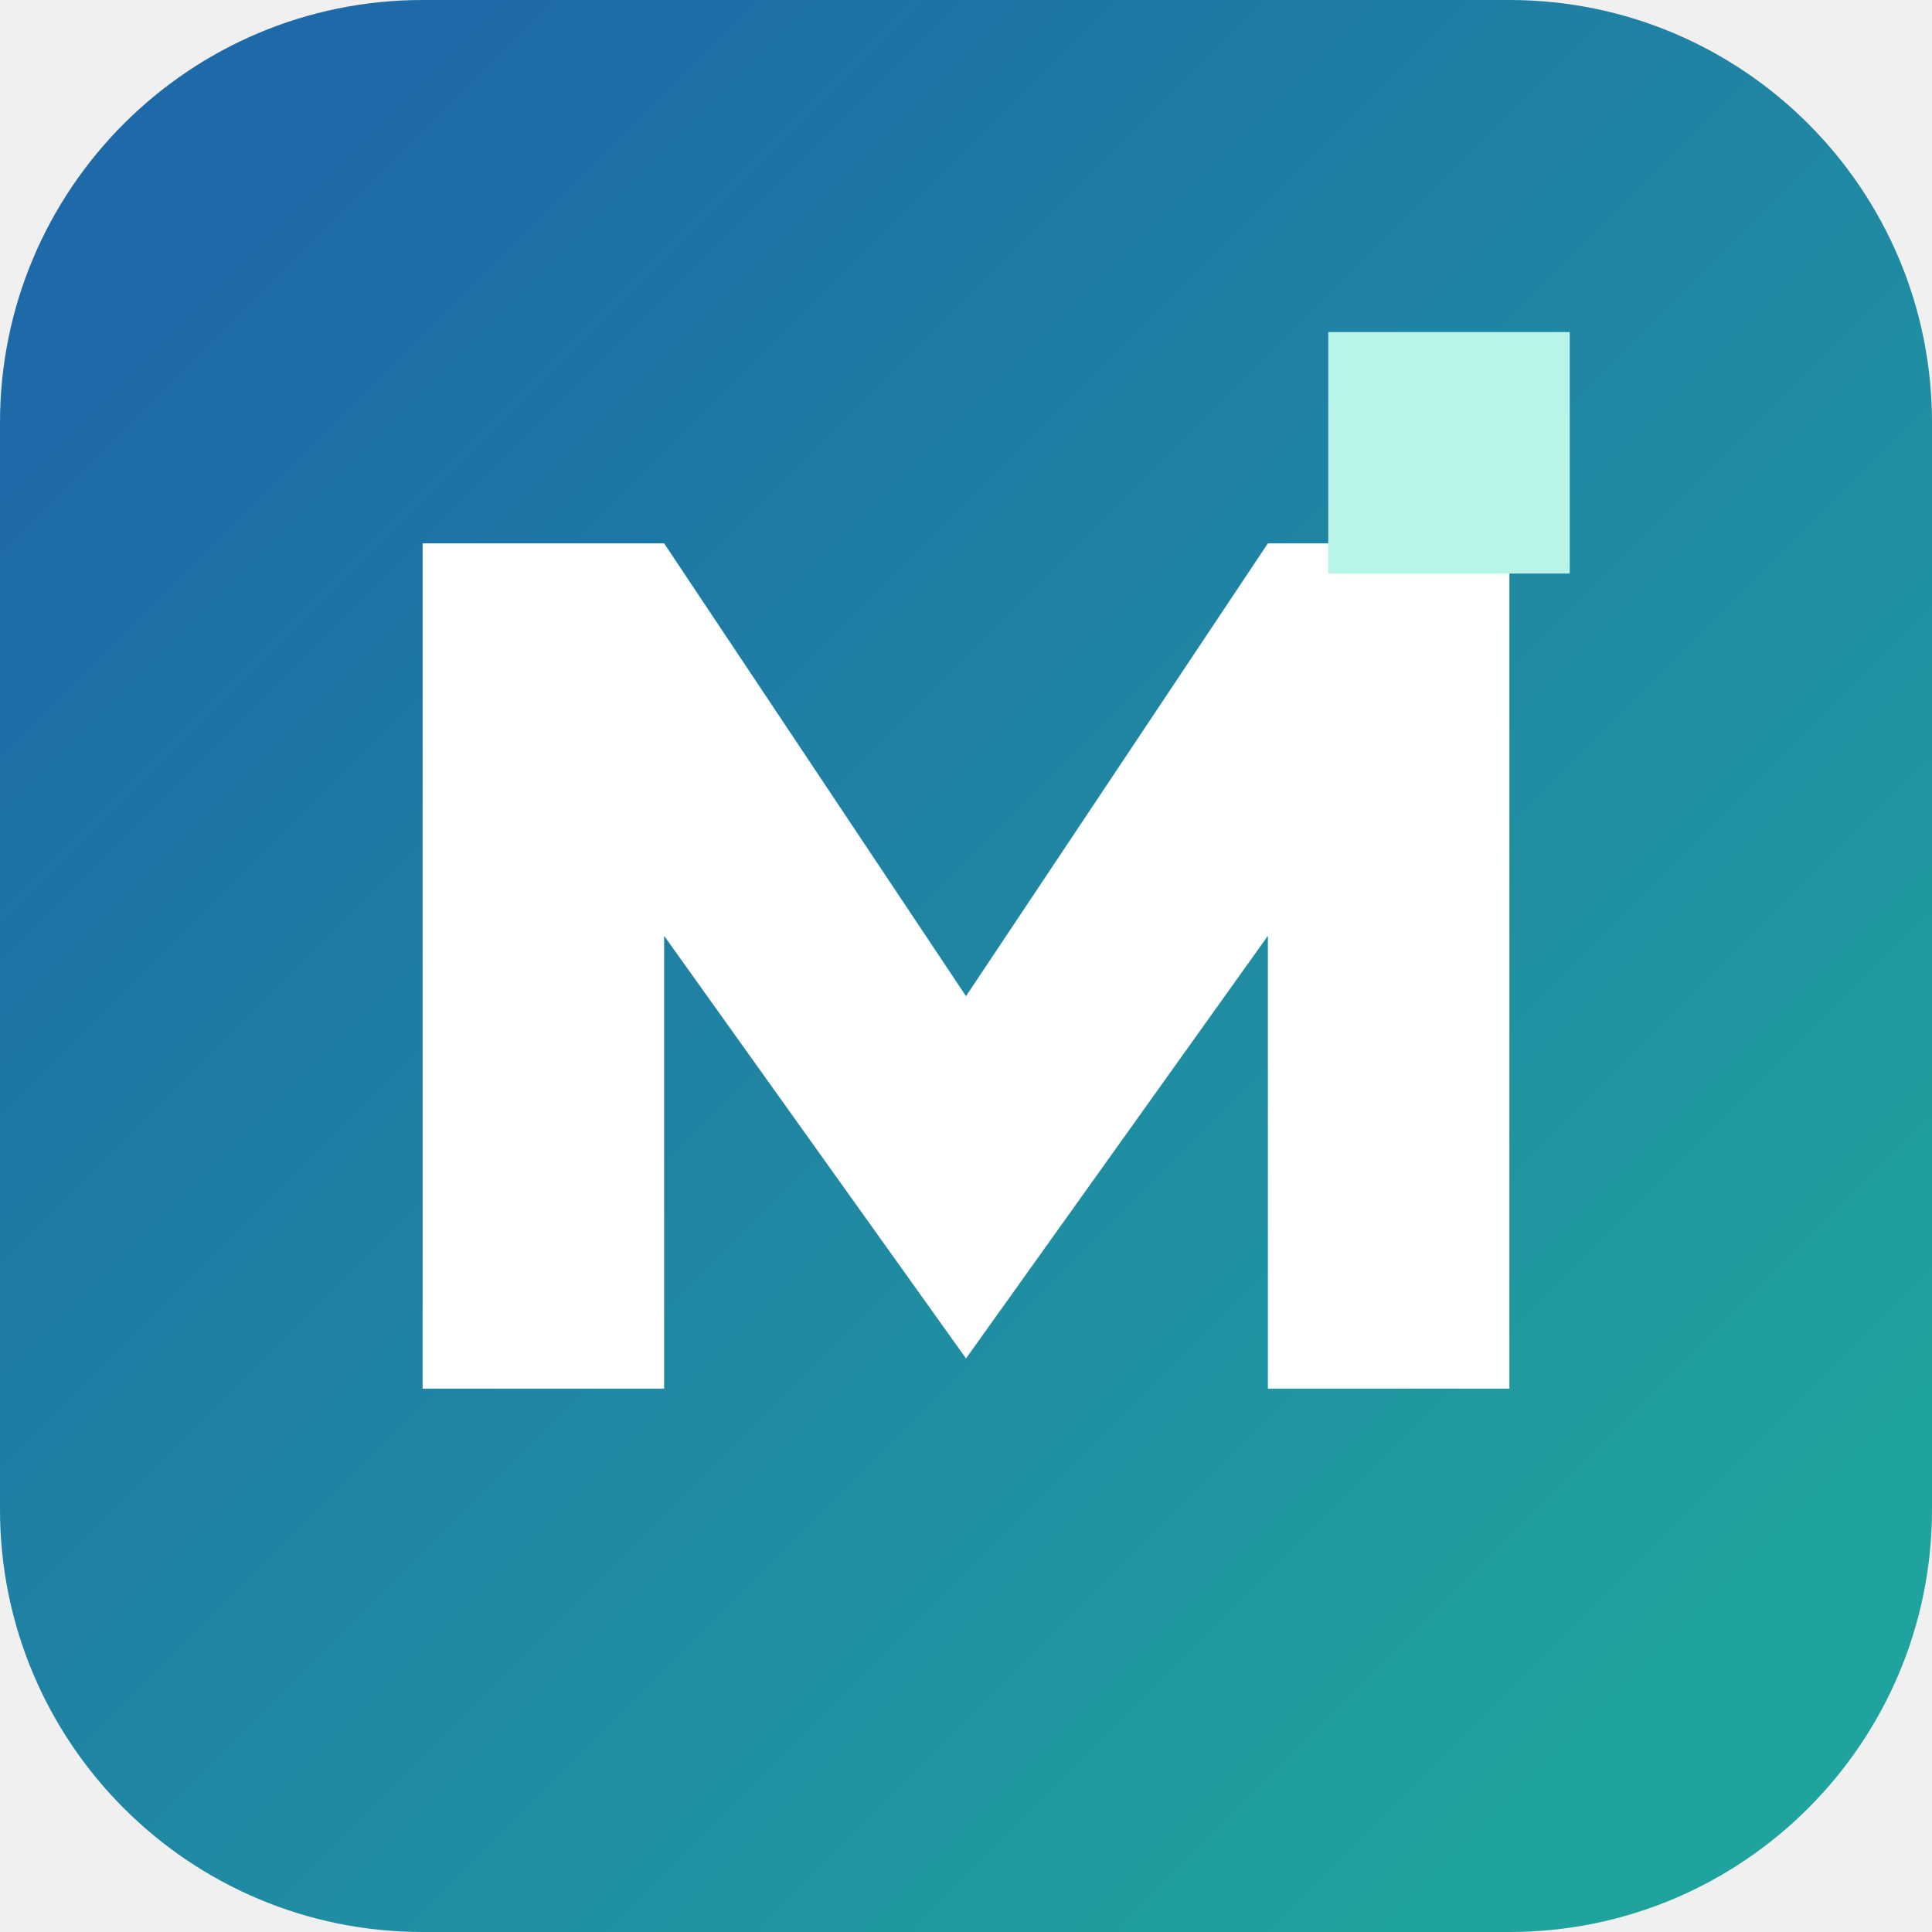
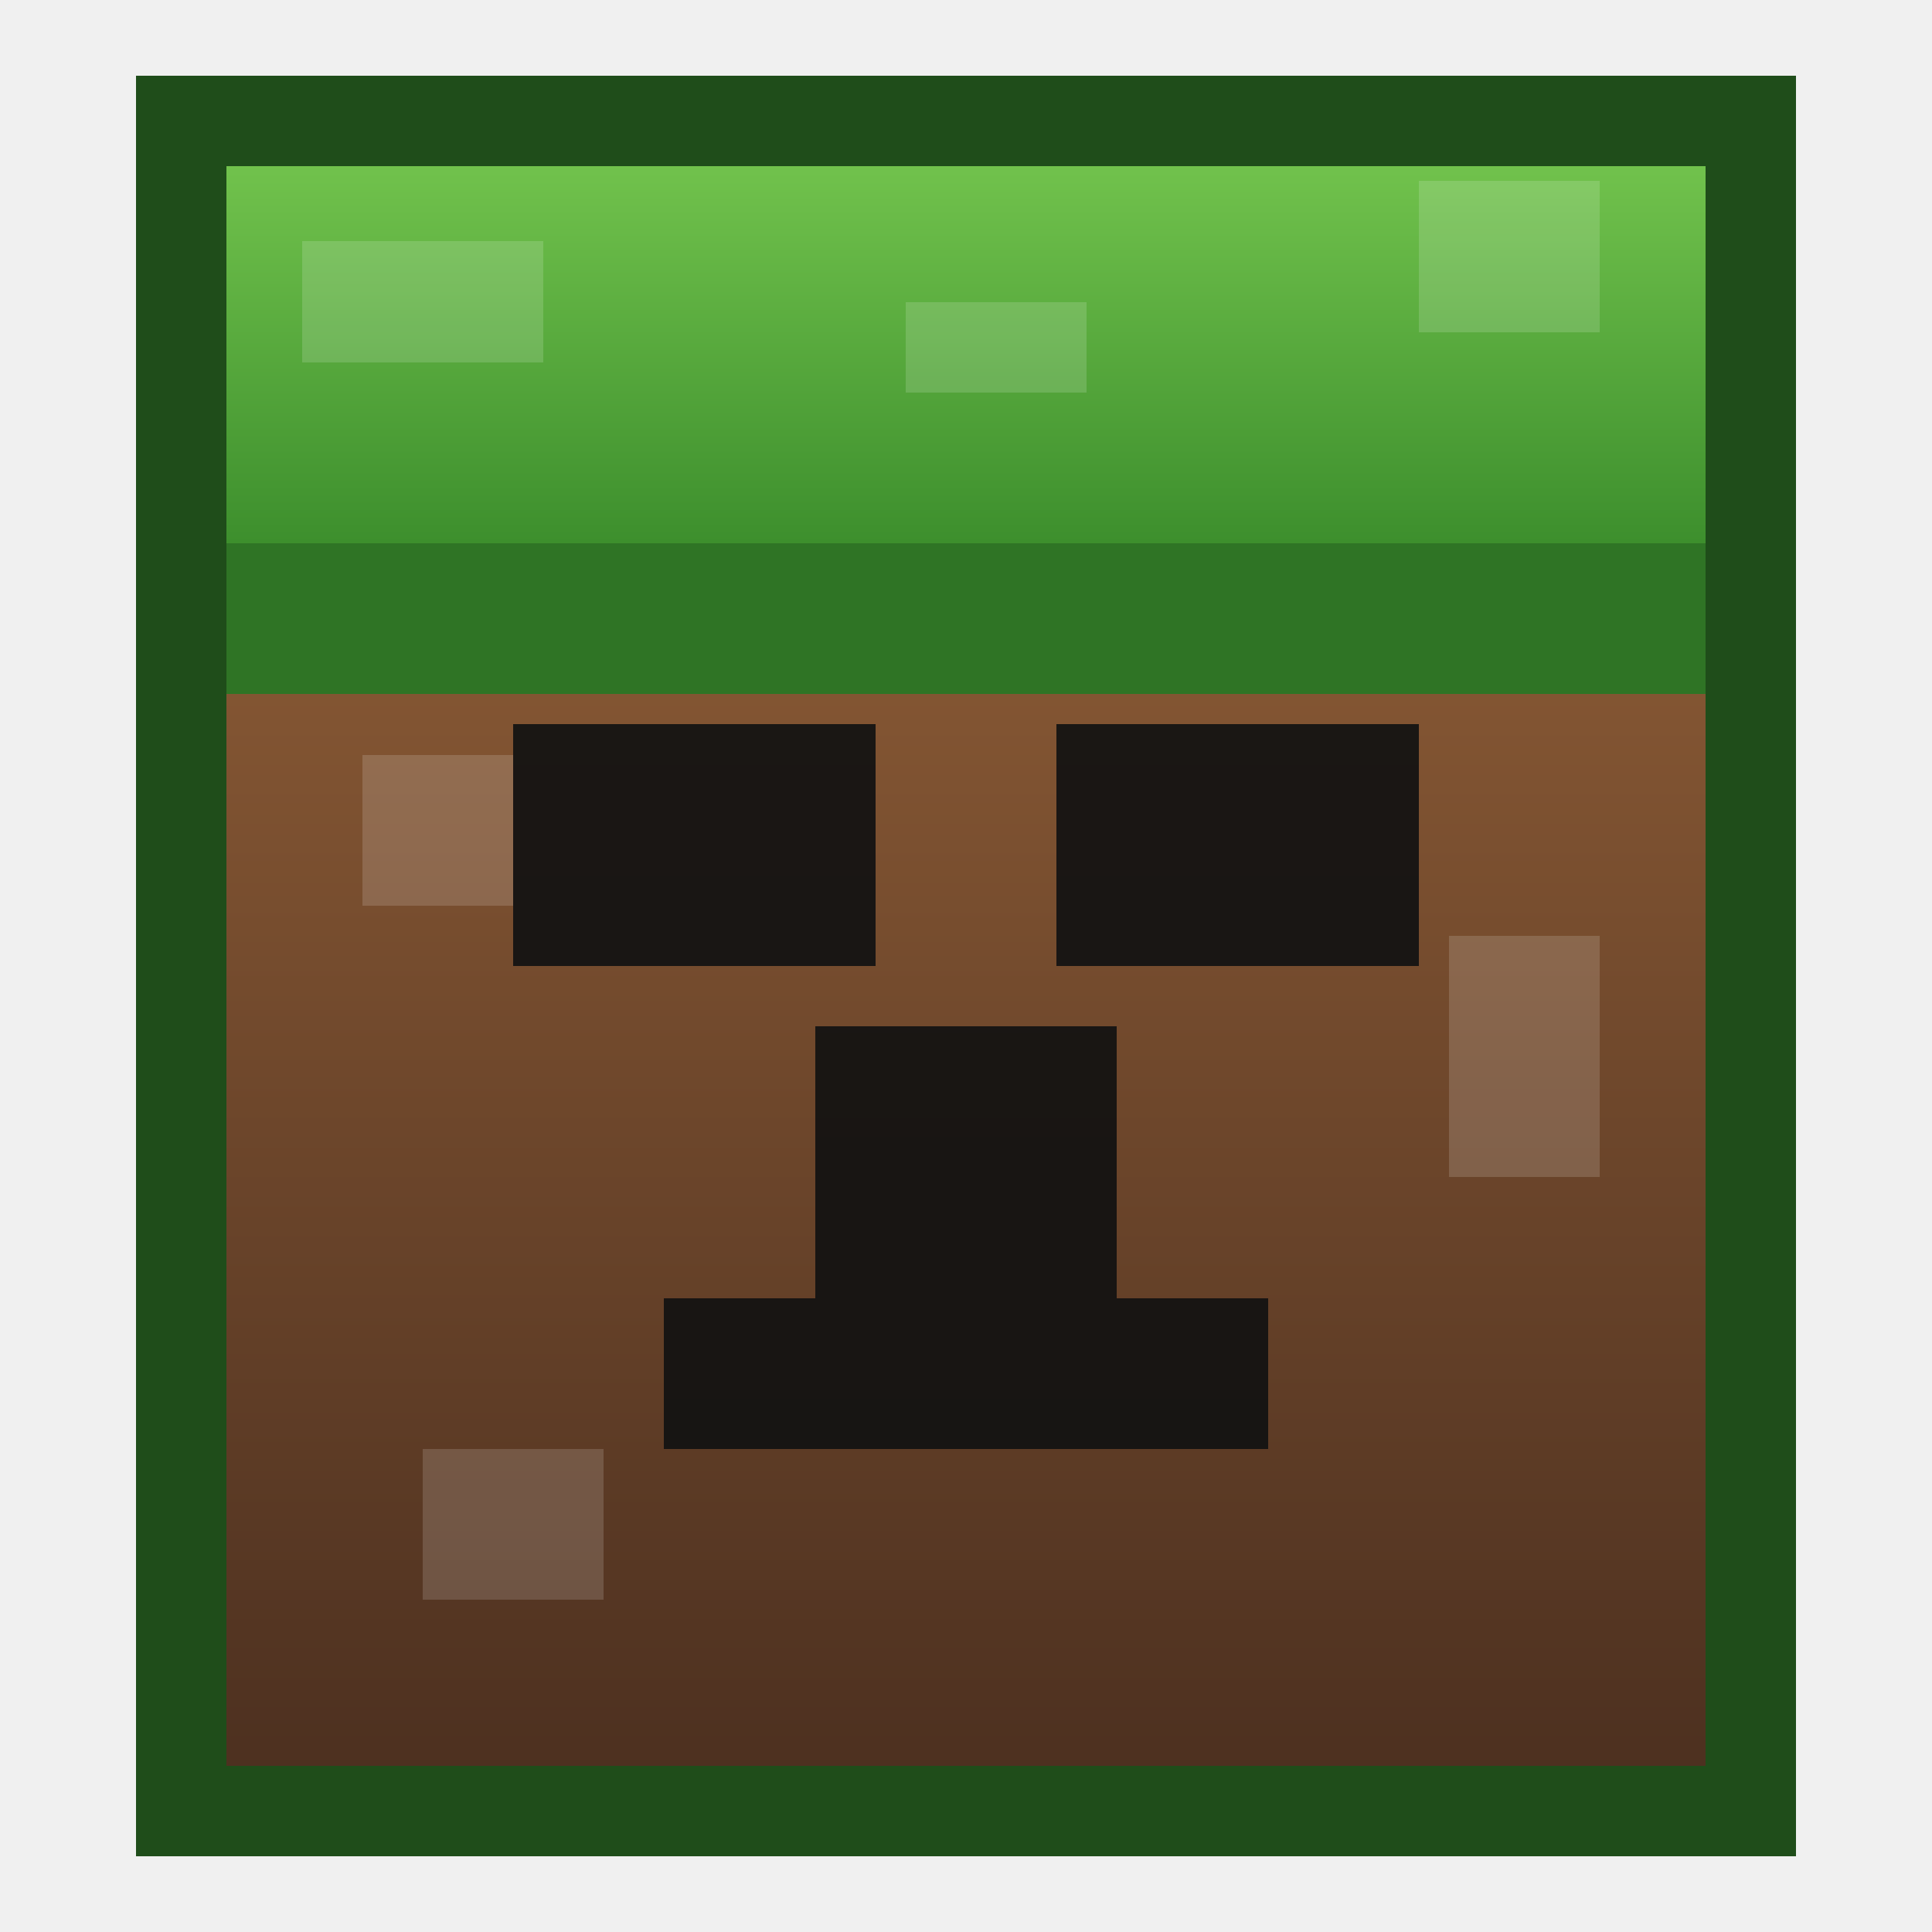
- <svg xmlns="http://www.w3.org/2000/svg" viewBox="0 0 64 64">
+ <svg xmlns="http://www.w3.org/2000/svg" viewBox="0 0 64 64" shape-rendering="crispEdges">
  <defs>
-     <linearGradient id="g" x1="8" y1="8" x2="56" y2="56" gradientUnits="userSpaceOnUse">
-       <stop stop-color="#1e6aa8" />
-       <stop offset="1" stop-color="#20a39e" />
+     <linearGradient id="grass" x1="0" y1="0" x2="0" y2="1">
+       <stop stop-color="#77c850" />
+       <stop offset="1" stop-color="#3d8f2d" />
+     </linearGradient>
+     <linearGradient id="dirt" x1="0" y1="0" x2="0" y2="1">
+       <stop stop-color="#8a5a35" />
+       <stop offset="1" stop-color="#4b2f1f" />
    </linearGradient>
  </defs>
-   <rect width="64" height="64" rx="14" fill="url(#g)" />
-   <path d="M14 46V18h8l10 15 10-15h8v28h-8V31L32 45 22 31v15z" fill="#fff" />
-   <path d="M44 11h8v8h-8z" fill="#b9f4e8" />
+   <path d="M6 4h52v14H6z" fill="url(#grass)" />
+   <path d="M6 18h52v42H6z" fill="url(#dirt)" />
+   <path d="M6 18h52v5H6z" fill="#2f7425" />
+   <g fill="#111" opacity=".92">
+     <path d="M17 24h12v8H17zM35 24h12v8H35z" />
+     <path d="M27 34h10v14H27z" />
+     <path d="M22 43h5v5h-5zM37 43h5v5h-5z" />
+   </g>
+   <g fill="#fff" opacity=".15">
+     <path d="M10 8h8v4h-8zM30 10h6v3h-6zM47 6h6v5h-6zM12 25h5v5h-5zM48 31h5v8h-5zM14 48h6v5h-6z" />
+   </g>
+   <path d="M6 4h52v56H6z" fill="none" stroke="#1f4d1a" stroke-width="3" />
</svg>
